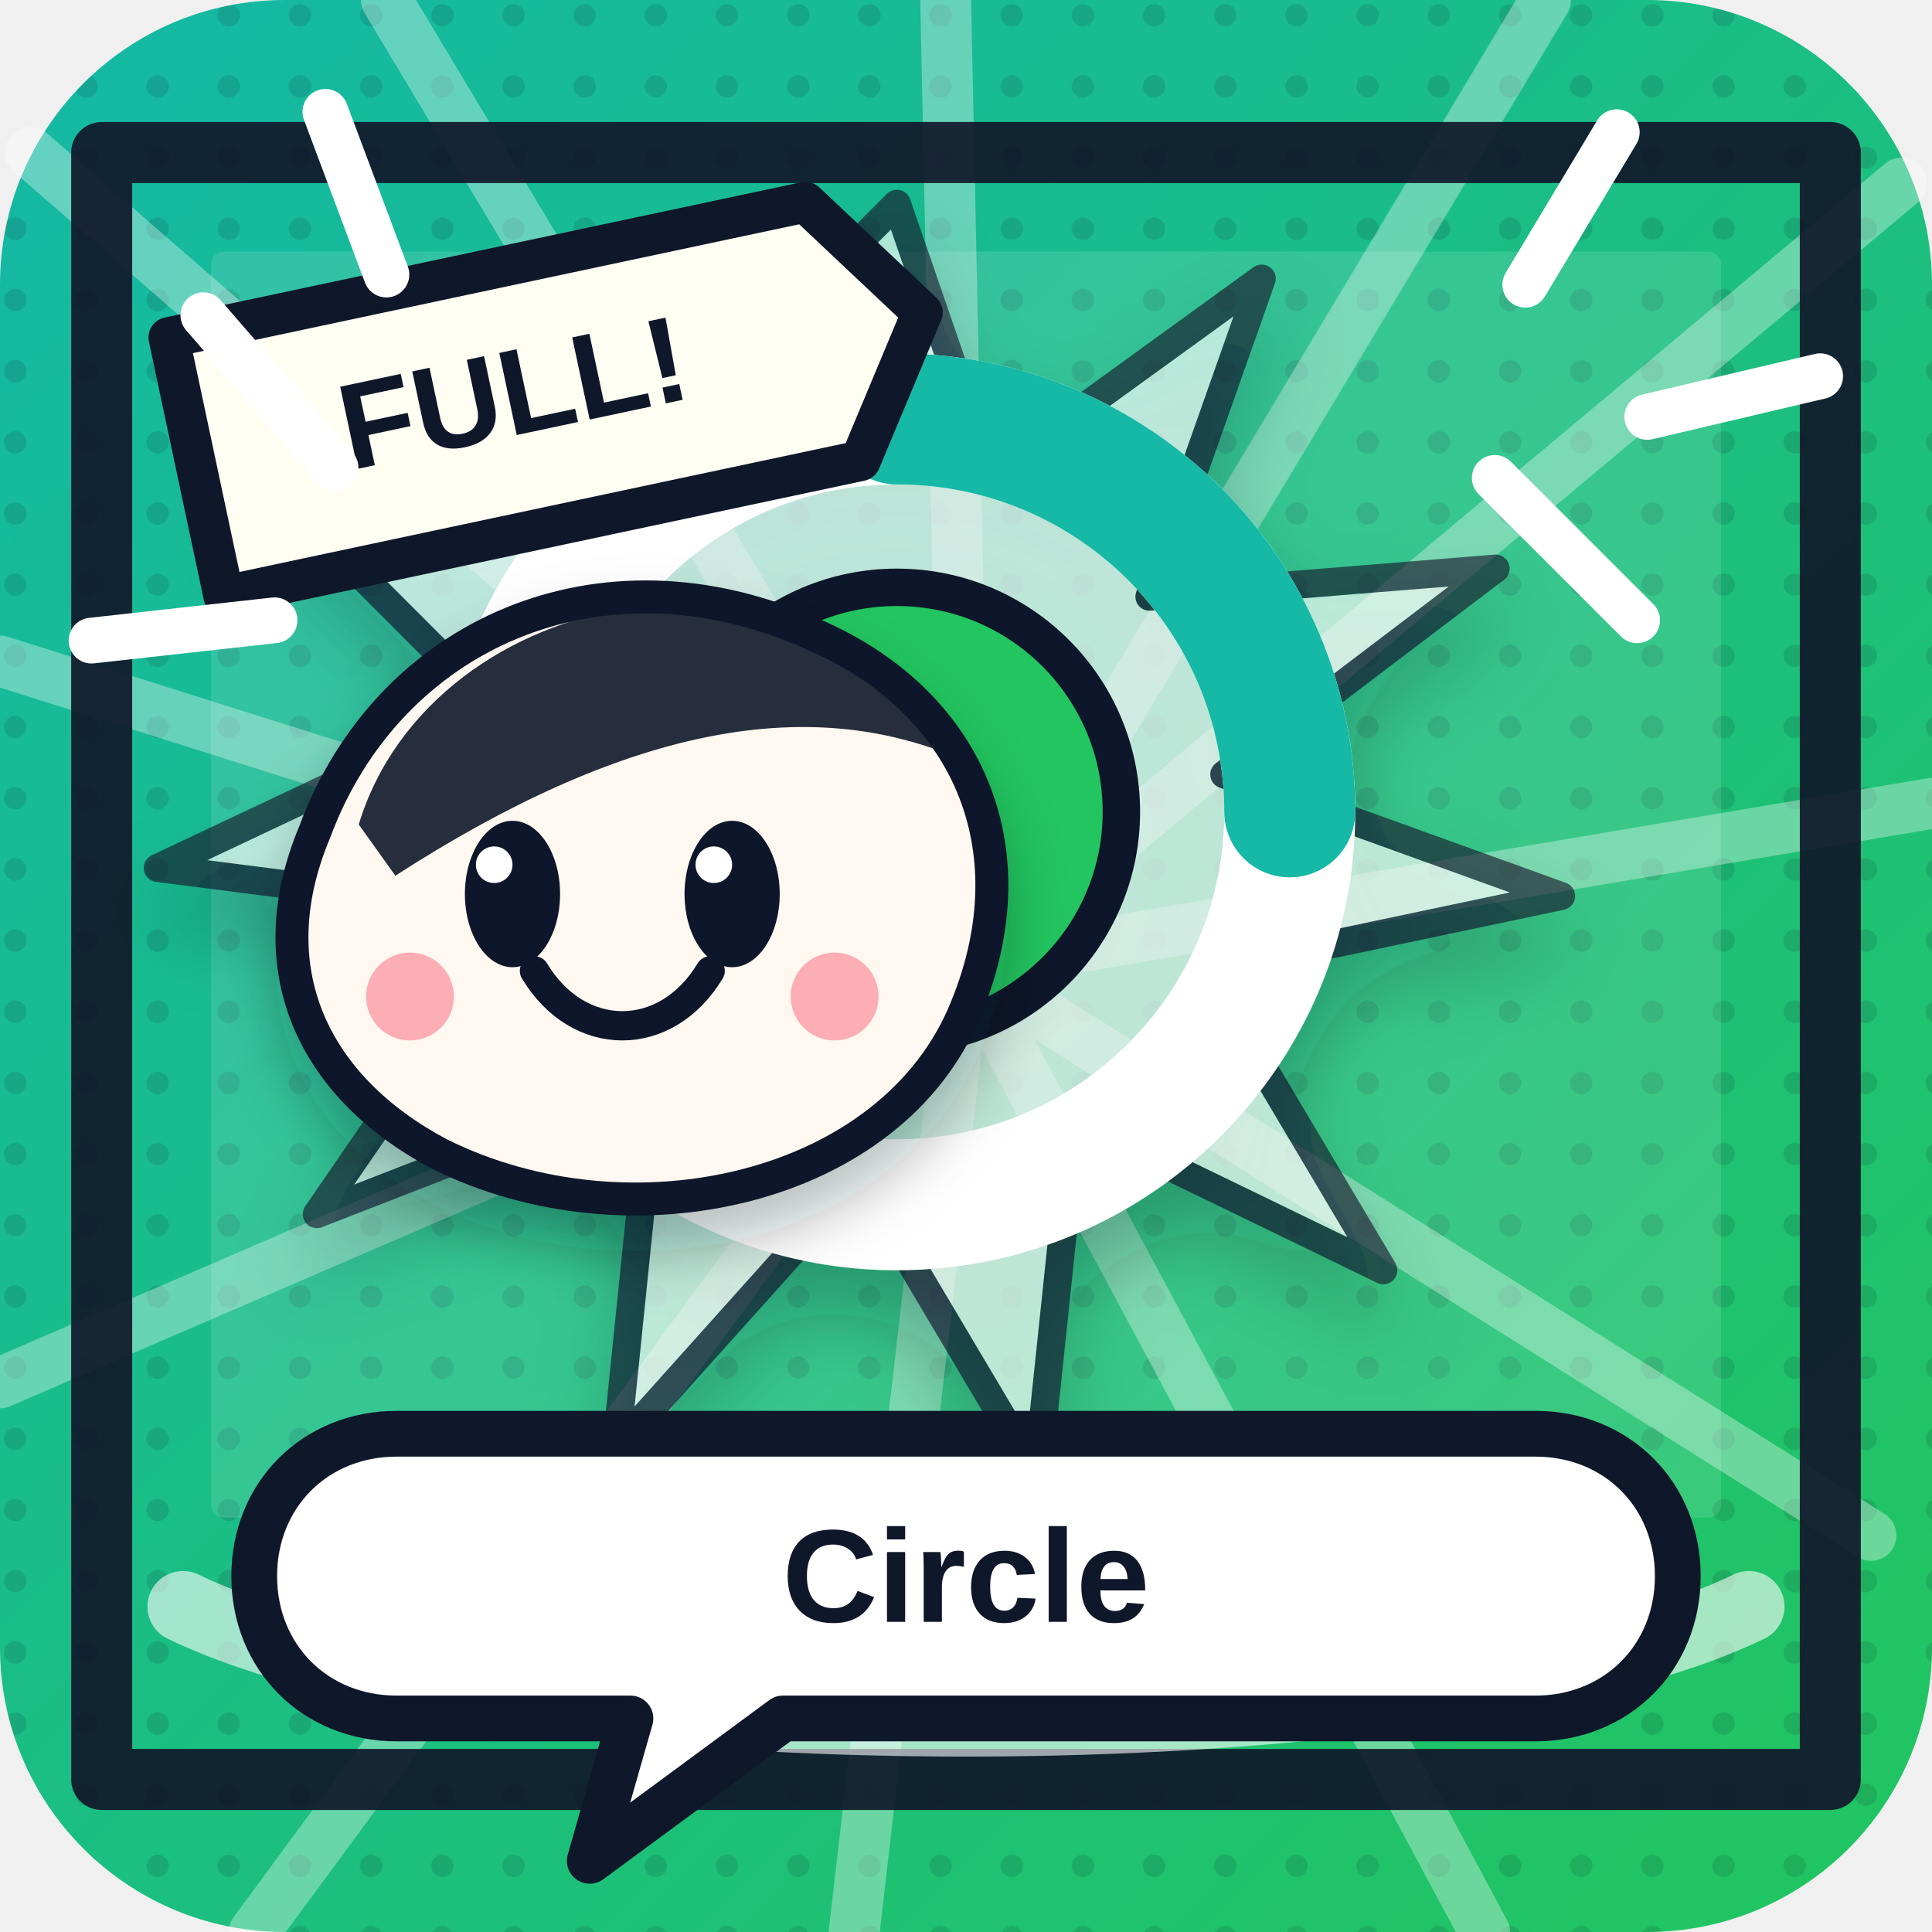
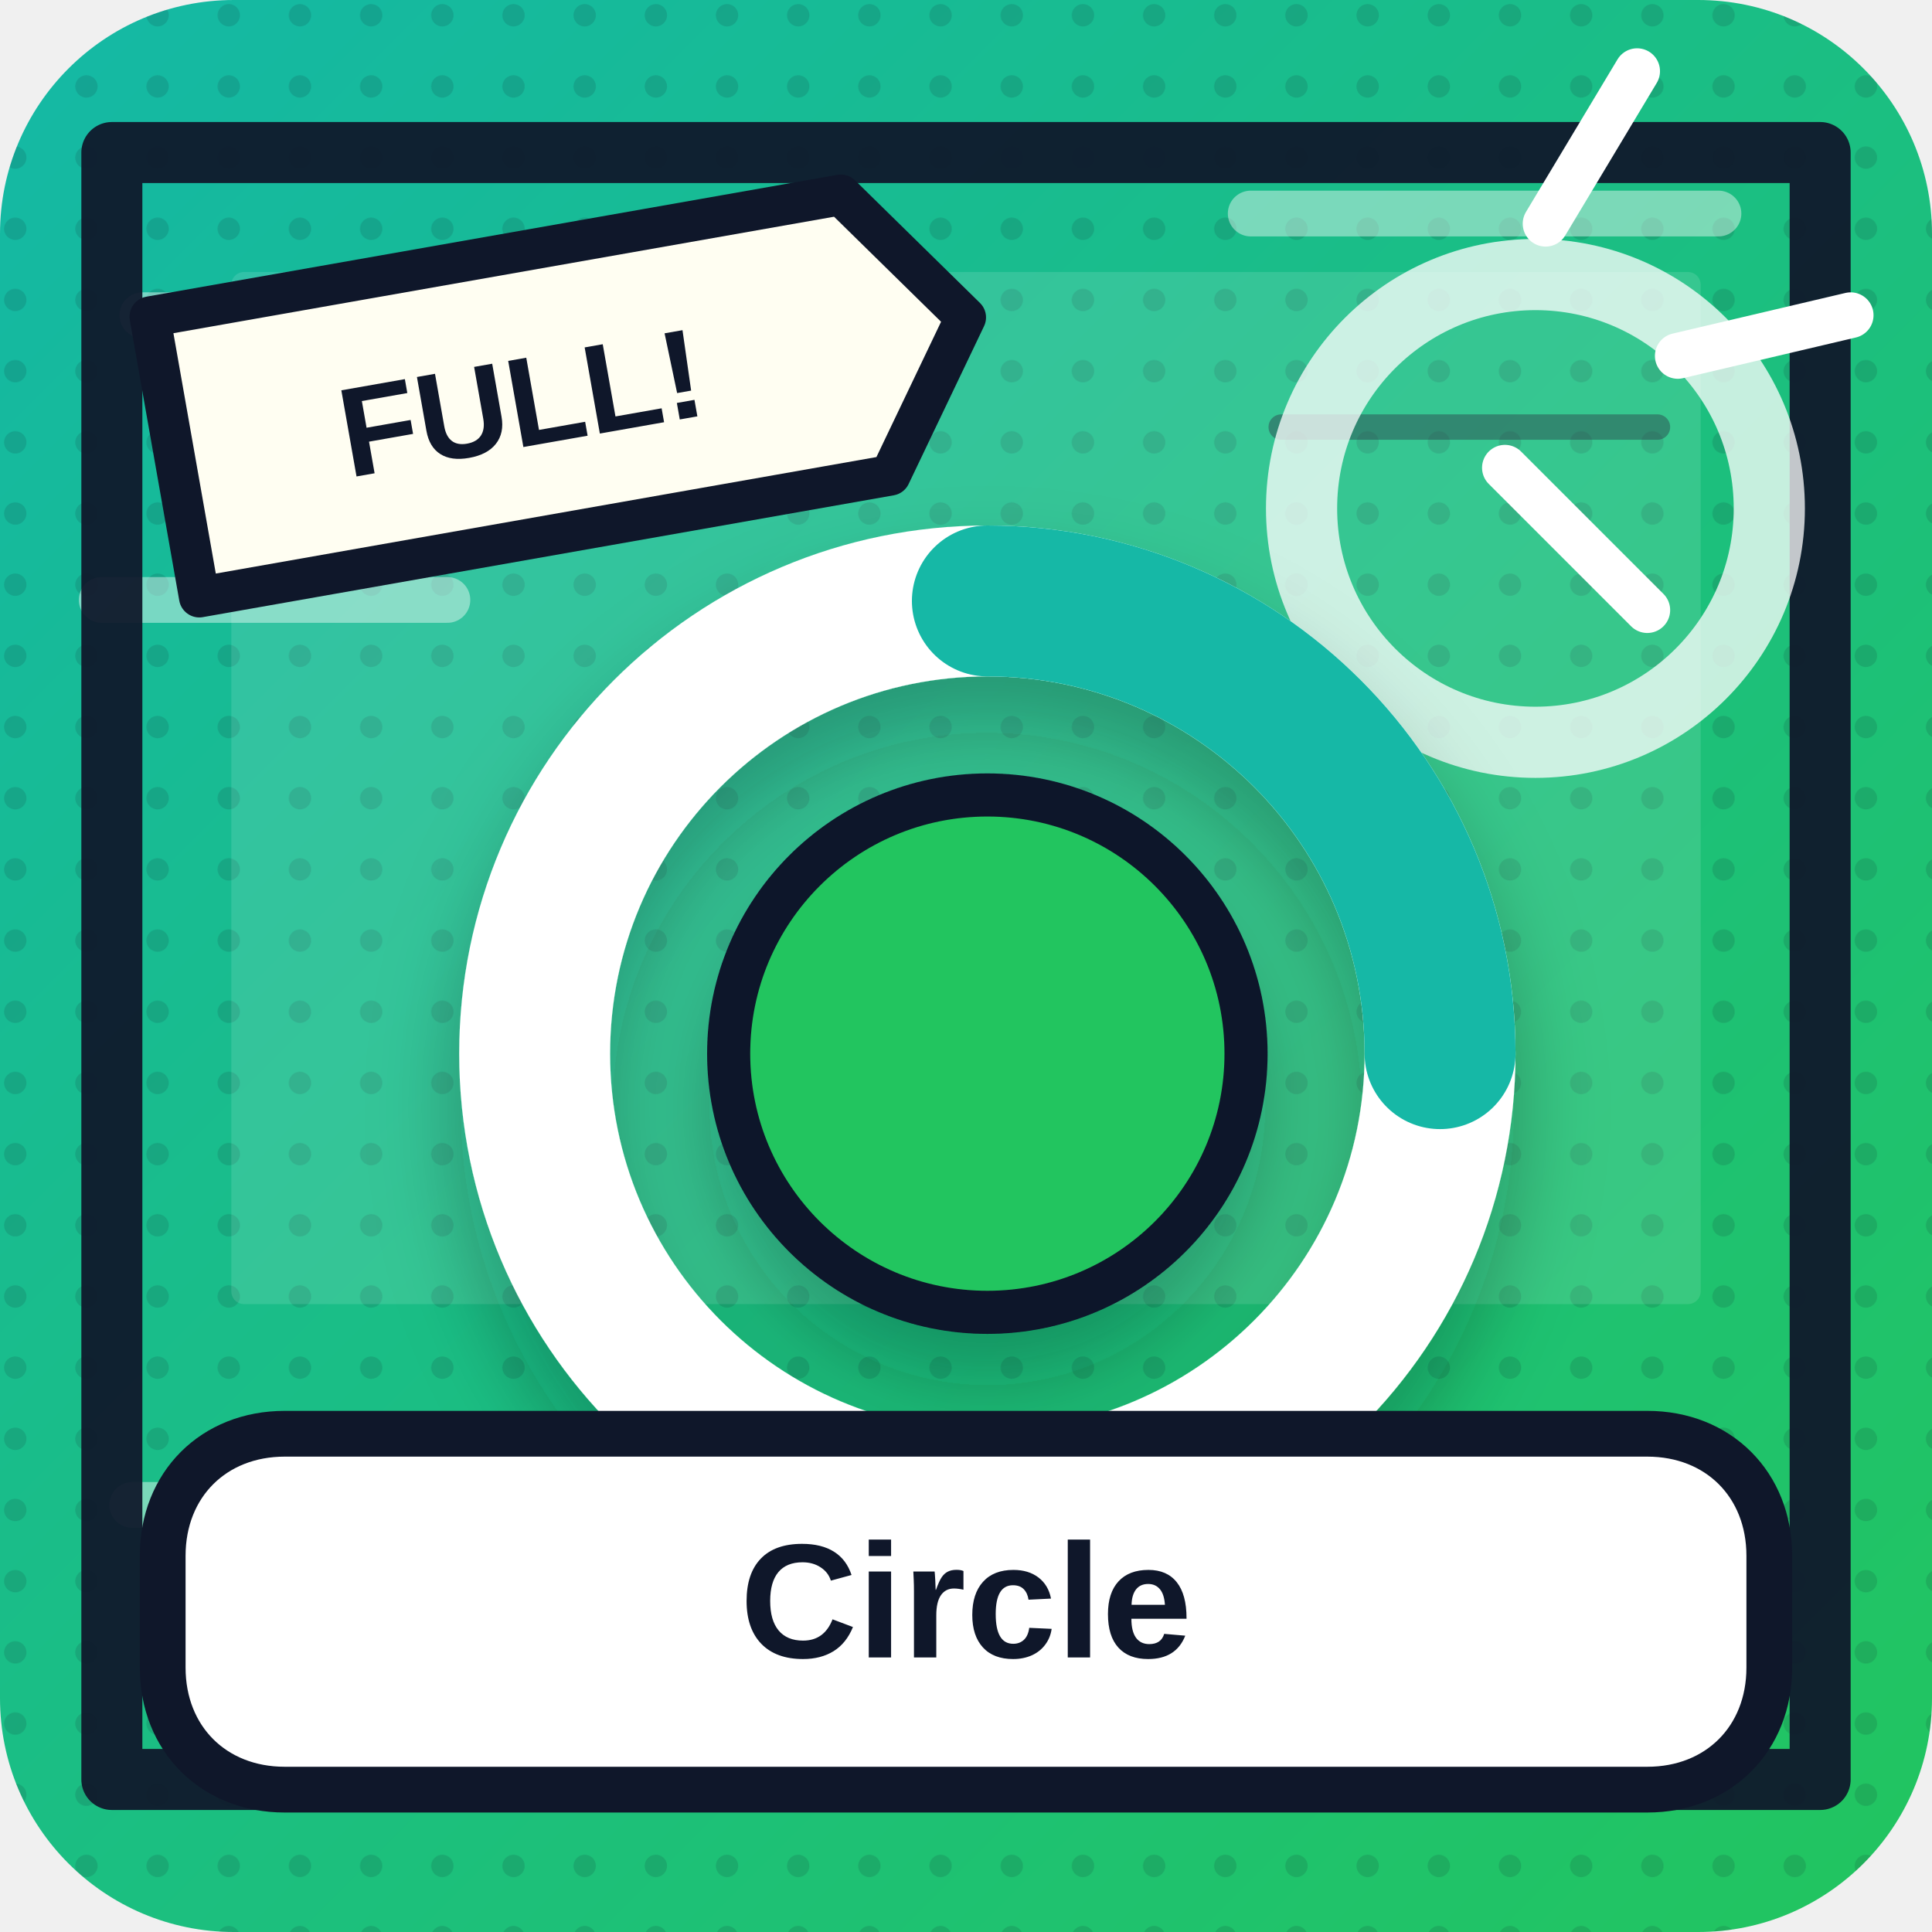
<svg xmlns="http://www.w3.org/2000/svg" viewBox="0 0 380 380" role="img" aria-label="Circle manga classroom tool icon">
  <defs>
    <linearGradient id="bg" x1="0" y1="0" x2="1" y2="1">
      <stop offset="0" stop-color="#14b8a6" />
      <stop offset="1" stop-color="#22c55e" />
    </linearGradient>
    <pattern id="dots" width="14" height="14" patternUnits="userSpaceOnUse">
      <circle cx="3" cy="3" r="2.2" fill="#0f172a" opacity=".13" />
    </pattern>
    <filter id="shadow" x="-20%" y="-20%" width="140%" height="140%">
      <feDropShadow dx="0" dy="10" stdDeviation="8" flood-color="#0f172a" flood-opacity=".28" />
    </filter>
  </defs>
-   <rect width="380" height="380" rx="56" fill="url(#bg)" />
-   <rect width="380" height="380" rx="56" fill="url(#dots)" />
-   <path d="M190 190L6 30M190 190L76 0M190 190L186 0M190 190L304 0M190 190L374 36M190 190L380 158M190 190L368 302M190 190L292 380M190 190L168 380M190 190L50 380M190 190L0 272M190 190L0 130" stroke="#fff" stroke-width="10" stroke-linecap="round" opacity=".34" />
-   <path d="M20 30h340v320H20z" fill="none" stroke="#0f172a" stroke-width="12" stroke-linejoin="round" opacity=".92" />
-   <path d="M44 52h292v244H44z" fill="#ffffff" opacity=".12" stroke="#ffffff" stroke-width="5" stroke-linejoin="round" />
-   <g transform="translate(20 18) scale(.92)" filter="url(#shadow)">
-     <path d="M170 24l20 58 58-42-24 68 74-6-58 44 72 26-76 16 38 64-66-32-8 76-38-64-52 58 8-78-72 28 44-64-78-10 72-34-54-54 72 14z" fill="#ffffff" opacity=".64" stroke="#0f172a" stroke-width="6" stroke-linejoin="round" />
+   <rect width="380" height="380" rx="46" fill="url(#bg)" />
+   <rect width="380" height="380" rx="46" fill="url(#dots)" />
+   <path d="M28 62h92M20 118h68M26 296h110M246 42h92M288 300h58M38 340h74" stroke="#fff" stroke-width="9" stroke-linecap="round" opacity=".42" />
+   <path d="M42 92h48M252 84h74M258 328h42" stroke="#0f172a" stroke-width="5" stroke-linecap="round" opacity=".42" />
+   <path d="M22 30h336v320H22z" fill="none" stroke="#0f172a" stroke-width="12" stroke-linejoin="round" opacity=".94" />
+   <path d="M48 56h284v198H48z" fill="#ffffff" opacity=".12" stroke="#ffffff" stroke-width="5" stroke-linejoin="round" />
+   <circle cx="302" cy="100" r="46" fill="none" stroke="#fff" stroke-width="14" opacity=".75" />
+   <g transform="translate(14 44) scale(1.06)" filter="url(#shadow)">
    <circle cx="170" cy="154" r="84" fill="none" stroke="#ffffff" stroke-width="28" />
    <path d="M170 70a84 84 0 0184 84" fill="none" stroke="#14b8a6" stroke-width="28" stroke-linecap="round" />
    <circle cx="170" cy="154" r="48" fill="#22c55e" stroke="#0f172a" stroke-width="8" />
  </g>
-   <g transform="translate(0 34) scale(.72)" filter="url(#shadow)">
-     <g>
-       <path d="M86 180c20-54 78-80 136-54 42 18 60 58 42 102-20 50-92 66-144 40-34-18-50-50-34-88z" fill="#fff8f0" stroke="#0f172a" stroke-width="9" />
-       <path d="M98 178c20-66 124-86 164-18-42-18-92-8-154 32z" fill="#0f172a" opacity=".9" />
-       <ellipse cx="140" cy="197" rx="13" ry="20" fill="#0f172a" />
-       <ellipse cx="200" cy="197" rx="13" ry="20" fill="#0f172a" />
-       <circle cx="135" cy="189" r="5" fill="#fff" />
-       <circle cx="195" cy="189" r="5" fill="#fff" />
-       <path d="M146 218c12 20 36 20 48 0" fill="none" stroke="#0f172a" stroke-width="8" stroke-linecap="round" />
-       <circle cx="112" cy="225" r="12" fill="#fb7185" opacity=".55" />
-       <circle cx="228" cy="225" r="12" fill="#fb7185" opacity=".55" />
-     </g>
+   <path d="M56 282h268c14 0 24 10 24 24v22c0 14-10 24-24 24H56c-14 0-24-10-24-24v-22c0-14 10-24 24-24z" fill="#ffffff" stroke="#0f172a" stroke-width="9" />
+   <text x="190" y="326" text-anchor="middle" font-size="32" font-weight="900" fill="#0f172a" font-family="Arial Black, Arial">Circle</text>
+   <g transform="rotate(-10 102 82)">
+     <path d="M34 50h138l20 28-20 28H34z" fill="#fffef2" stroke="#0f172a" stroke-width="8" stroke-linejoin="round" />
+     <text x="103" y="88" text-anchor="middle" font-size="25" font-weight="900" fill="#0f172a" font-family="Arial Black, Arial">FULL!</text>
  </g>
-   <path d="M36 316c62 30 246 30 308 0" fill="none" stroke="#fff" stroke-width="14" stroke-linecap="round" opacity=".6" />
-   <path d="M78 282h224c16 0 28 12 28 28s-12 28-28 28H154l-38 28 8-28H78c-16 0-28-12-28-28s12-28 28-28z" fill="#ffffff" stroke="#0f172a" stroke-width="9" stroke-linejoin="round" />
-   <text x="190" y="319" text-anchor="middle" font-size="26" font-weight="900" fill="#0f172a" font-family="Arial Black, Arial">Circle</text>
-   <g transform="rotate(-12 104 82)">
-     <path d="M38 52h128l18 26-18 26H38z" fill="#fffef2" stroke="#0f172a" stroke-width="8" stroke-linejoin="round" />
-     <text x="102" y="85" text-anchor="middle" font-size="24" font-weight="900" fill="#0f172a" font-family="Arial Black, Arial">FULL!</text>
-   </g>
-   <path d="M300 56l18-30M324 82l34-8M294 94l28 28M66 92L40 62M54 122l-36 4M76 54L64 22" stroke="#fff" stroke-width="9" stroke-linecap="round" />
+   <path d="M304 44l18-30M330 70l34-8M296 92l28 28" stroke="#fff" stroke-width="9" stroke-linecap="round" />
</svg>
